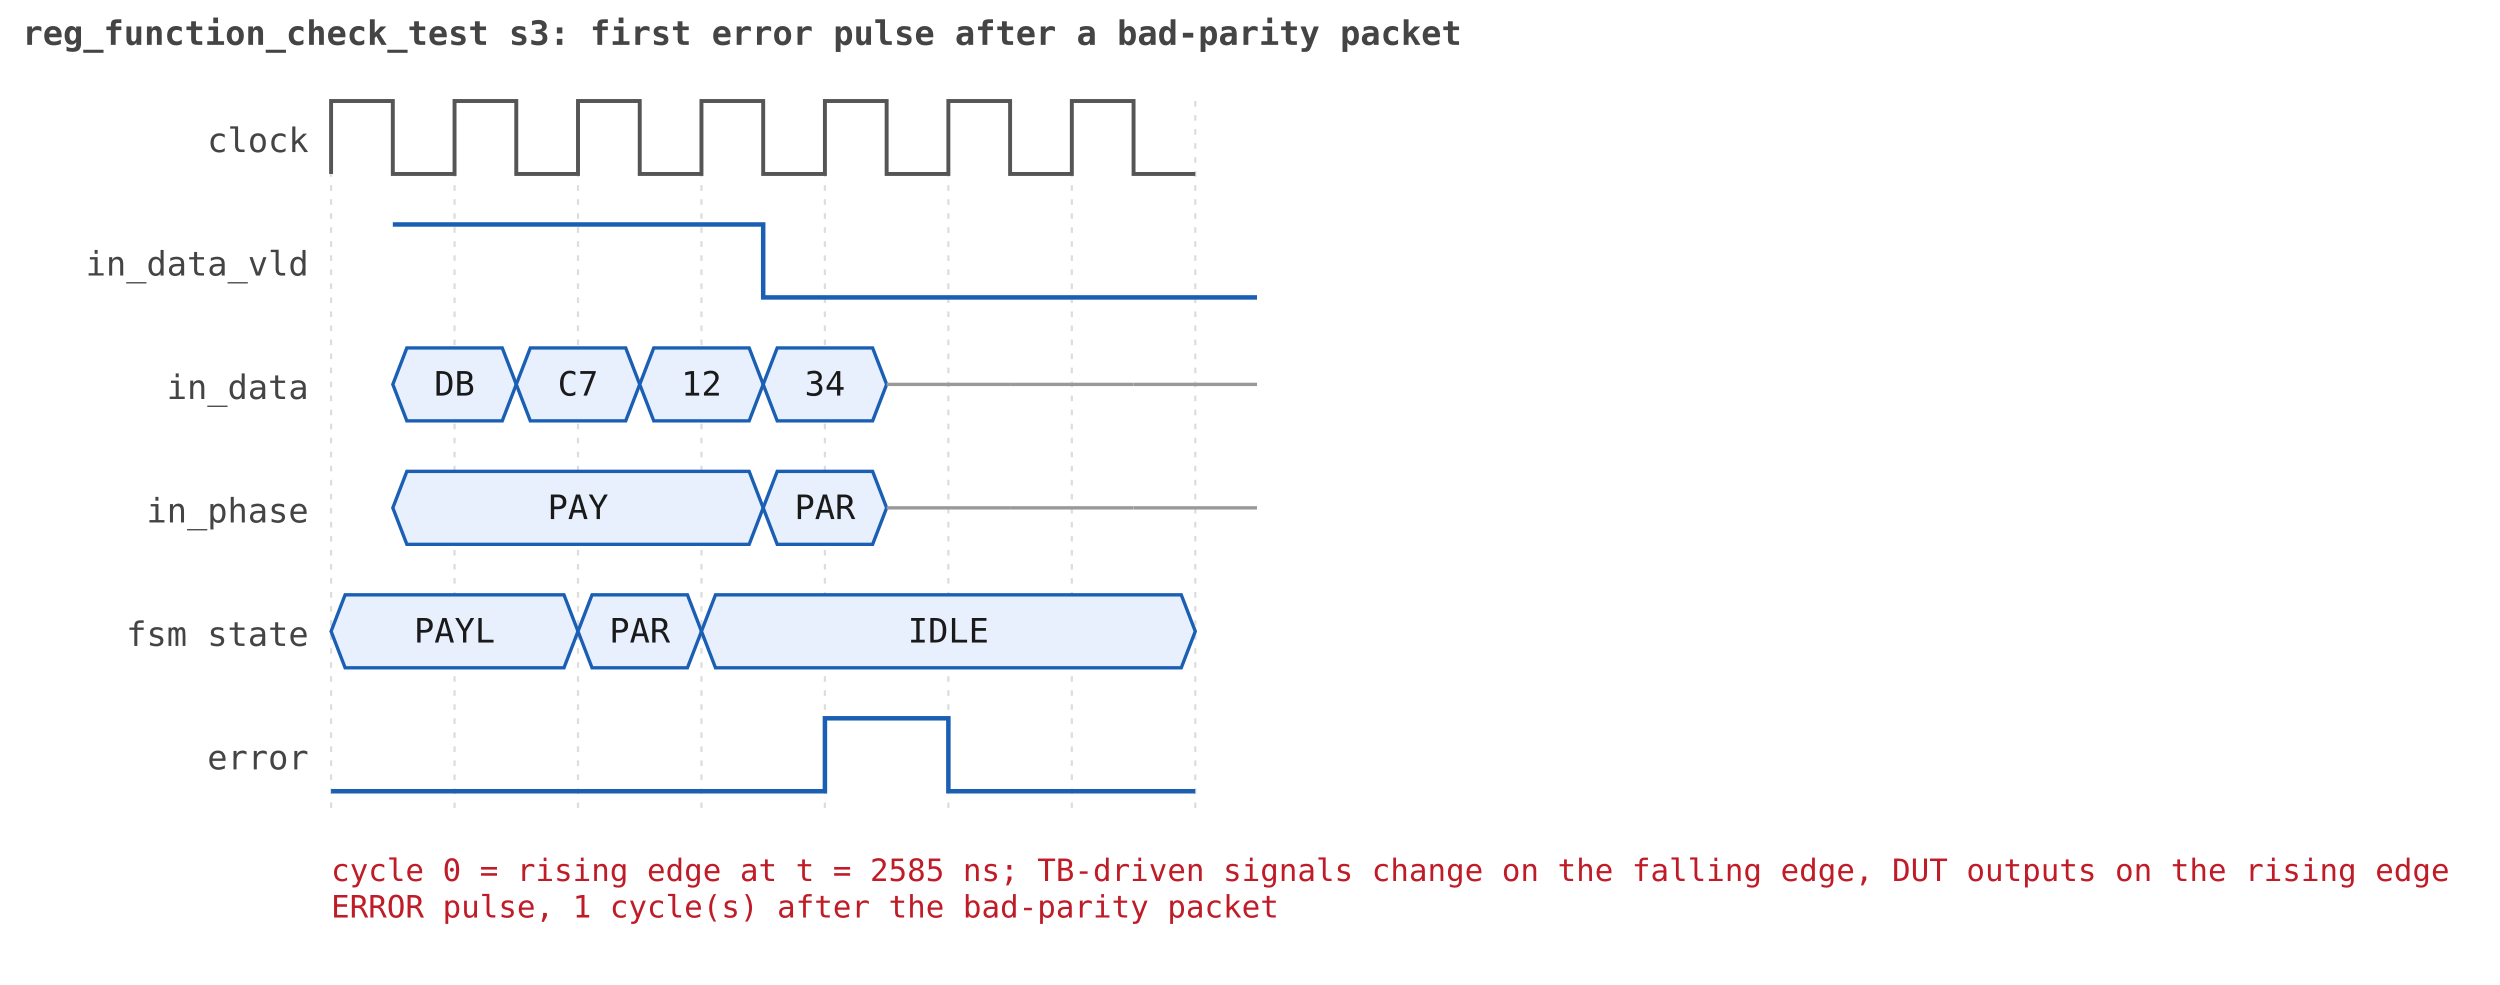
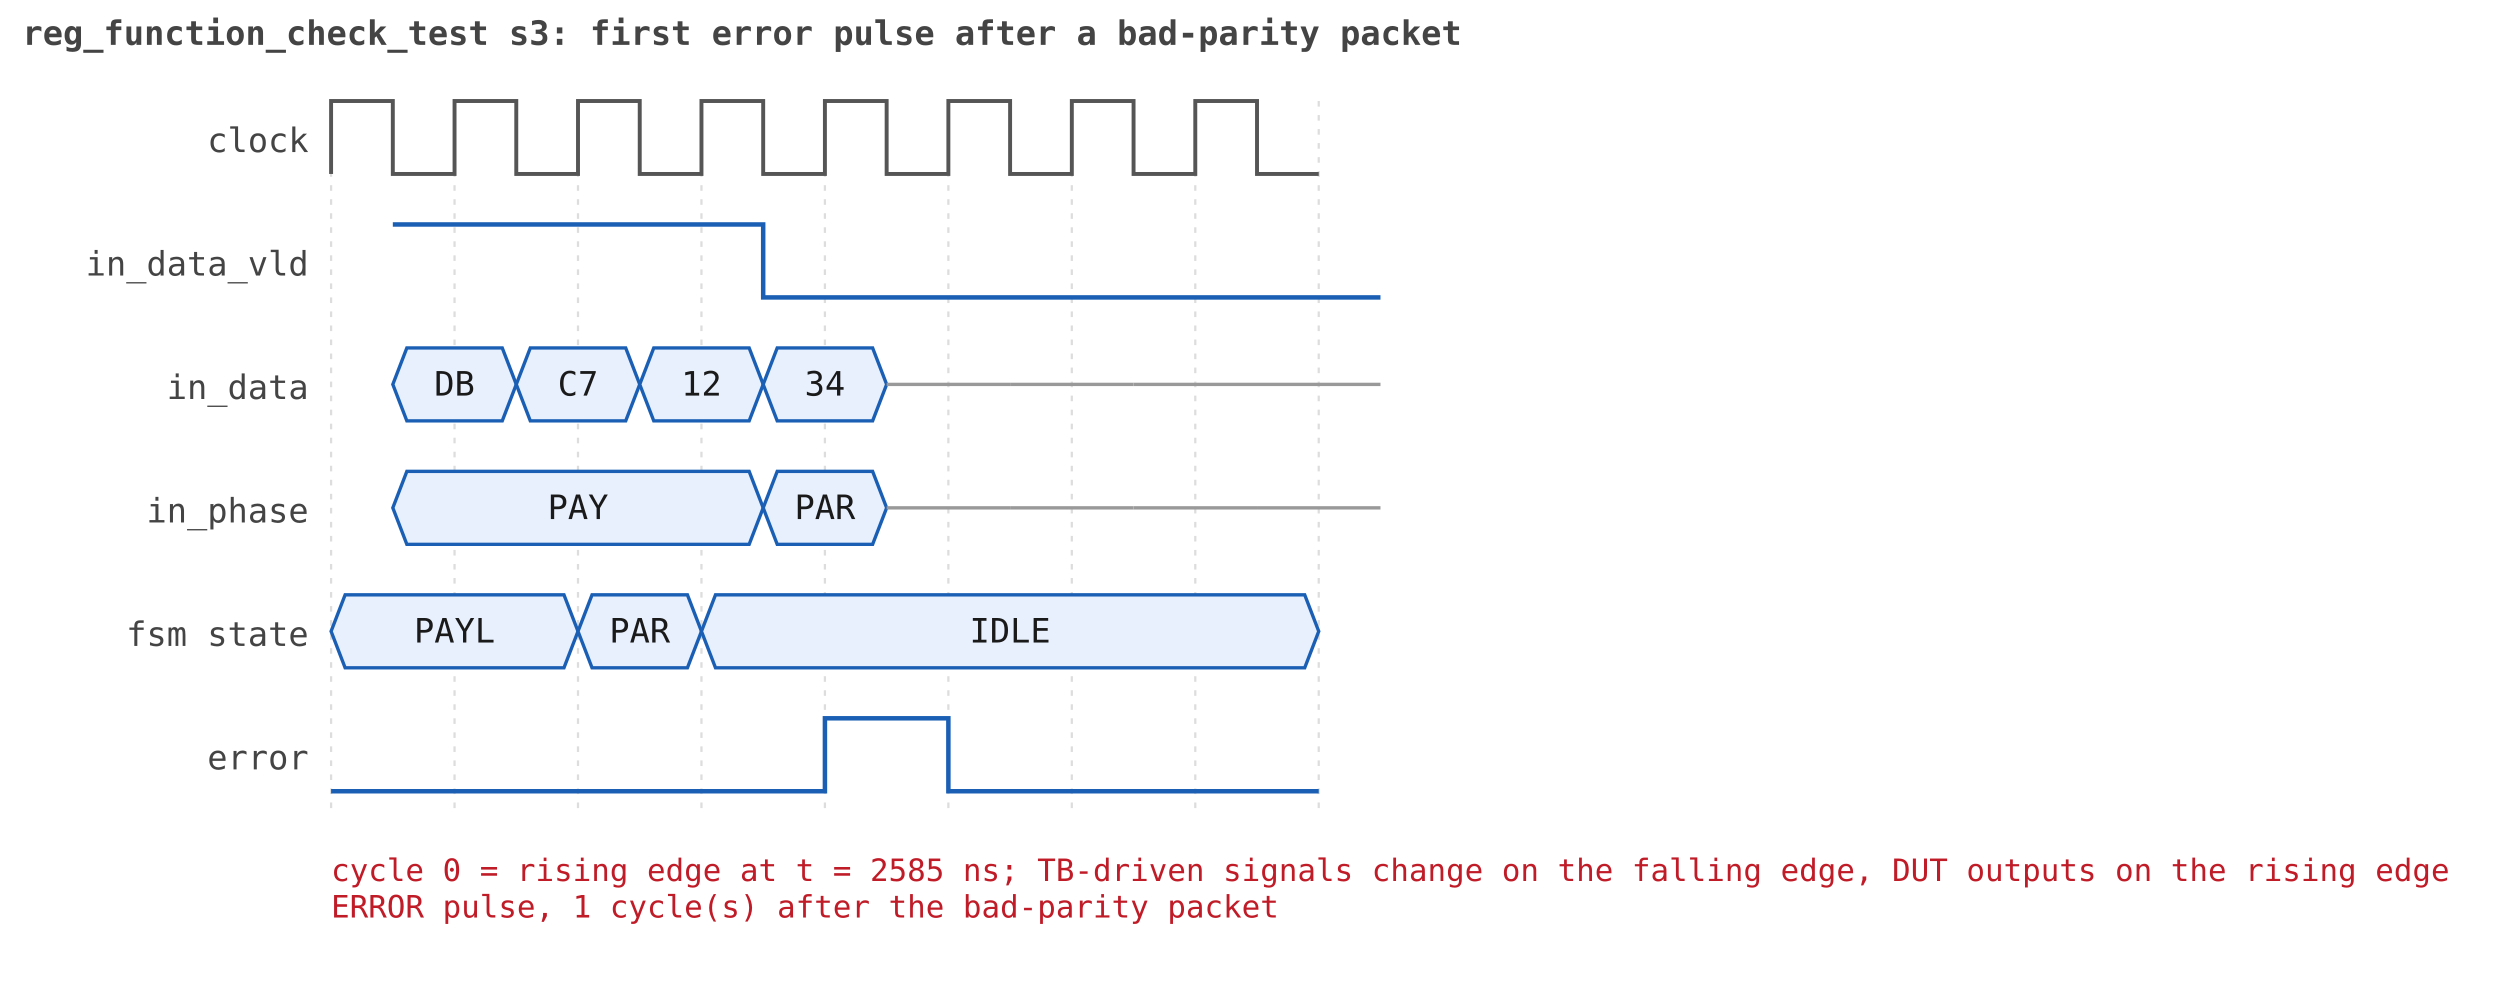
<svg xmlns="http://www.w3.org/2000/svg" width="891" height="351" viewBox="0 0 891 351" font-family="monospace" font-size="12">
  <style>.lbl{fill:#444}.sig{fill:none;stroke:#1a5fb4;stroke-width:1.6}.clk{fill:none;stroke:#555;stroke-width:1.4}.bus{fill:#e8f0fe;stroke:#1a5fb4;stroke-width:1.2}.idle{stroke:#999;stroke-width:1.2;stroke-dasharray:0}.z{stroke:#999;stroke-dasharray:3 3}.txt{fill:#1a1a1a;text-anchor:middle}.grid{stroke:#ddd;stroke-width:0.8;stroke-dasharray:2 3}.note{fill:#c01c28;font-size:11px}@media (prefers-color-scheme: dark){.lbl{fill:#ccc}.clk{stroke:#aaa}.txt{fill:#eee}.bus{fill:#1e2a44}.grid{stroke:#444}}</style>
  <text class="lbl" x="8" y="16" font-weight="bold">reg_function_check_test s3: first error pulse after a bad-parity packet</text>
  <line class="grid" x1="118" y1="36" x2="118" y2="290" />
  <line class="grid" x1="162" y1="36" x2="162" y2="290" />
  <line class="grid" x1="206" y1="36" x2="206" y2="290" />
  <line class="grid" x1="250" y1="36" x2="250" y2="290" />
  <line class="grid" x1="294" y1="36" x2="294" y2="290" />
  <line class="grid" x1="338" y1="36" x2="338" y2="290" />
  <line class="grid" x1="382" y1="36" x2="382" y2="290" />
  <line class="grid" x1="426" y1="36" x2="426" y2="290" />
+   <line class="grid" x1="470" y1="36" x2="470" y2="290" />
  <text class="lbl" x="110" y="54.2" text-anchor="end">clock</text>
-   <path class="clk" d="M118,62 L118,36 L140.0,36 L140.0,62 L162,62 L162,62 L162,36 L184.0,36 L184.0,62 L206,62 L206,62 L206,36 L228.0,36 L228.0,62 L250,62 L250,62 L250,36 L272.0,36 L272.0,62 L294,62 L294,62 L294,36 L316.0,36 L316.0,62 L338,62 L338,62 L338,36 L360.0,36 L360.0,62 L382,62 L382,62 L382,36 L404.0,36 L404.0,62 L426,62" />
+   <path class="clk" d="M118,62 L118,36 L140.0,36 L140.0,62 L162,62 L162,62 L162,36 L184.0,36 L184.0,62 L206,62 L206,62 L206,36 L228.0,36 L228.0,62 L250,62 L250,62 L250,36 L272.0,36 L272.0,62 L294,62 L294,62 L294,36 L316.0,36 L316.0,62 L338,62 L338,62 L338,36 L360.0,36 L360.0,62 L382,62 L382,62 L382,36 L404.0,36 L404.0,62 L426,62 L426,62 L426,36 L448.0,36 L448.0,62 L470,62" />
  <text class="lbl" x="110" y="98.2" text-anchor="end">in_data_vld</text>
-   <path class="sig" d="M140.0,80 L184.0,80 L184.0,80 L228.0,80 L228.0,80 L272.0,80 L272.0,80 L272.0,106 L316.0,106 L316.0,106 L360.0,106 L360.0,106 L404.0,106 L404.0,106 L448.0,106" />
+   <path class="sig" d="M140.0,80 L184.0,80 L184.0,80 L228.0,80 L228.0,80 L272.0,80 L272.0,80 L272.0,106 L316.0,106 L316.0,106 L360.0,106 L360.0,106 L404.0,106 L404.0,106 L448.0,106 L448.0,106 L492.0,106" />
  <text class="lbl" x="110" y="142.2" text-anchor="end">in_data</text>
  <path class="bus" d="M140.0,137.0 L145.0,124 L179.0,124 L184.0,137.0 L179.0,150 L145.0,150 Z" />
  <text class="txt" x="162.0" y="141.0">DB</text>
  <path class="bus" d="M184.0,137.0 L189.0,124 L223.0,124 L228.0,137.0 L223.0,150 L189.0,150 Z" />
  <text class="txt" x="206.0" y="141.0">C7</text>
  <path class="bus" d="M228.0,137.0 L233.0,124 L267.0,124 L272.0,137.0 L267.0,150 L233.0,150 Z" />
  <text class="txt" x="250.0" y="141.0">12</text>
  <path class="bus" d="M272.0,137.0 L277.0,124 L311.0,124 L316.0,137.0 L311.0,150 L277.0,150 Z" />
  <text class="txt" x="294.0" y="141.0">34</text>
  <line class="idle" x1="316.0" y1="137.0" x2="360.0" y2="137.0" />
  <line class="idle" x1="360.0" y1="137.0" x2="404.0" y2="137.0" />
  <line class="idle" x1="404.0" y1="137.0" x2="448.0" y2="137.0" />
+   <line class="idle" x1="448.0" y1="137.0" x2="492.0" y2="137.0" />
  <text class="lbl" x="110" y="186.2" text-anchor="end">in_phase</text>
  <path class="bus" d="M140.0,181.0 L145.0,168 L267.0,168 L272.0,181.0 L267.0,194 L145.0,194 Z" />
  <text class="txt" x="206.0" y="185.0">PAY</text>
  <path class="bus" d="M272.0,181.0 L277.0,168 L311.0,168 L316.0,181.0 L311.0,194 L277.0,194 Z" />
  <text class="txt" x="294.0" y="185.0">PAR</text>
  <line class="idle" x1="316.0" y1="181.0" x2="360.0" y2="181.0" />
  <line class="idle" x1="360.0" y1="181.0" x2="404.0" y2="181.0" />
  <line class="idle" x1="404.0" y1="181.0" x2="448.0" y2="181.0" />
+   <line class="idle" x1="448.0" y1="181.0" x2="492.0" y2="181.0" />
  <text class="lbl" x="110" y="230.2" text-anchor="end">fsm state</text>
  <path class="bus" d="M118,225.0 L123,212 L201,212 L206,225.0 L201,238 L123,238 Z" />
  <text class="txt" x="162.0" y="229.0">PAYL</text>
  <path class="bus" d="M206,225.0 L211,212 L245,212 L250,225.0 L245,238 L211,238 Z" />
  <text class="txt" x="228.0" y="229.0">PAR</text>
-   <path class="bus" d="M250,225.0 L255,212 L421,212 L426,225.0 L421,238 L255,238 Z" />
-   <text class="txt" x="338.0" y="229.0">IDLE</text>
+   <path class="bus" d="M250,225.0 L255,212 L465,212 L470,225.0 L465,238 L255,238 Z" />
+   <text class="txt" x="360.0" y="229.0">IDLE</text>
  <text class="lbl" x="110" y="274.2" text-anchor="end">error</text>
-   <path class="sig" d="M118,282 L162,282 L162,282 L206,282 L206,282 L250,282 L250,282 L294,282 L294,282 L294,256 L338,256 L338,256 L338,282 L382,282 L382,282 L426,282" />
+   <path class="sig" d="M118,282 L162,282 L162,282 L206,282 L206,282 L250,282 L250,282 L294,282 L294,282 L294,256 L338,256 L338,256 L338,282 L382,282 L382,282 L426,282 L426,282 L470,282" />
  <text class="note" x="118" y="314">cycle 0 = rising edge at t = 2585 ns; TB-driven signals change on the falling edge, DUT outputs on the rising edge</text>
  <text class="note" x="118" y="327">ERROR pulse, 1 cycle(s) after the bad-parity packet</text>
</svg>
